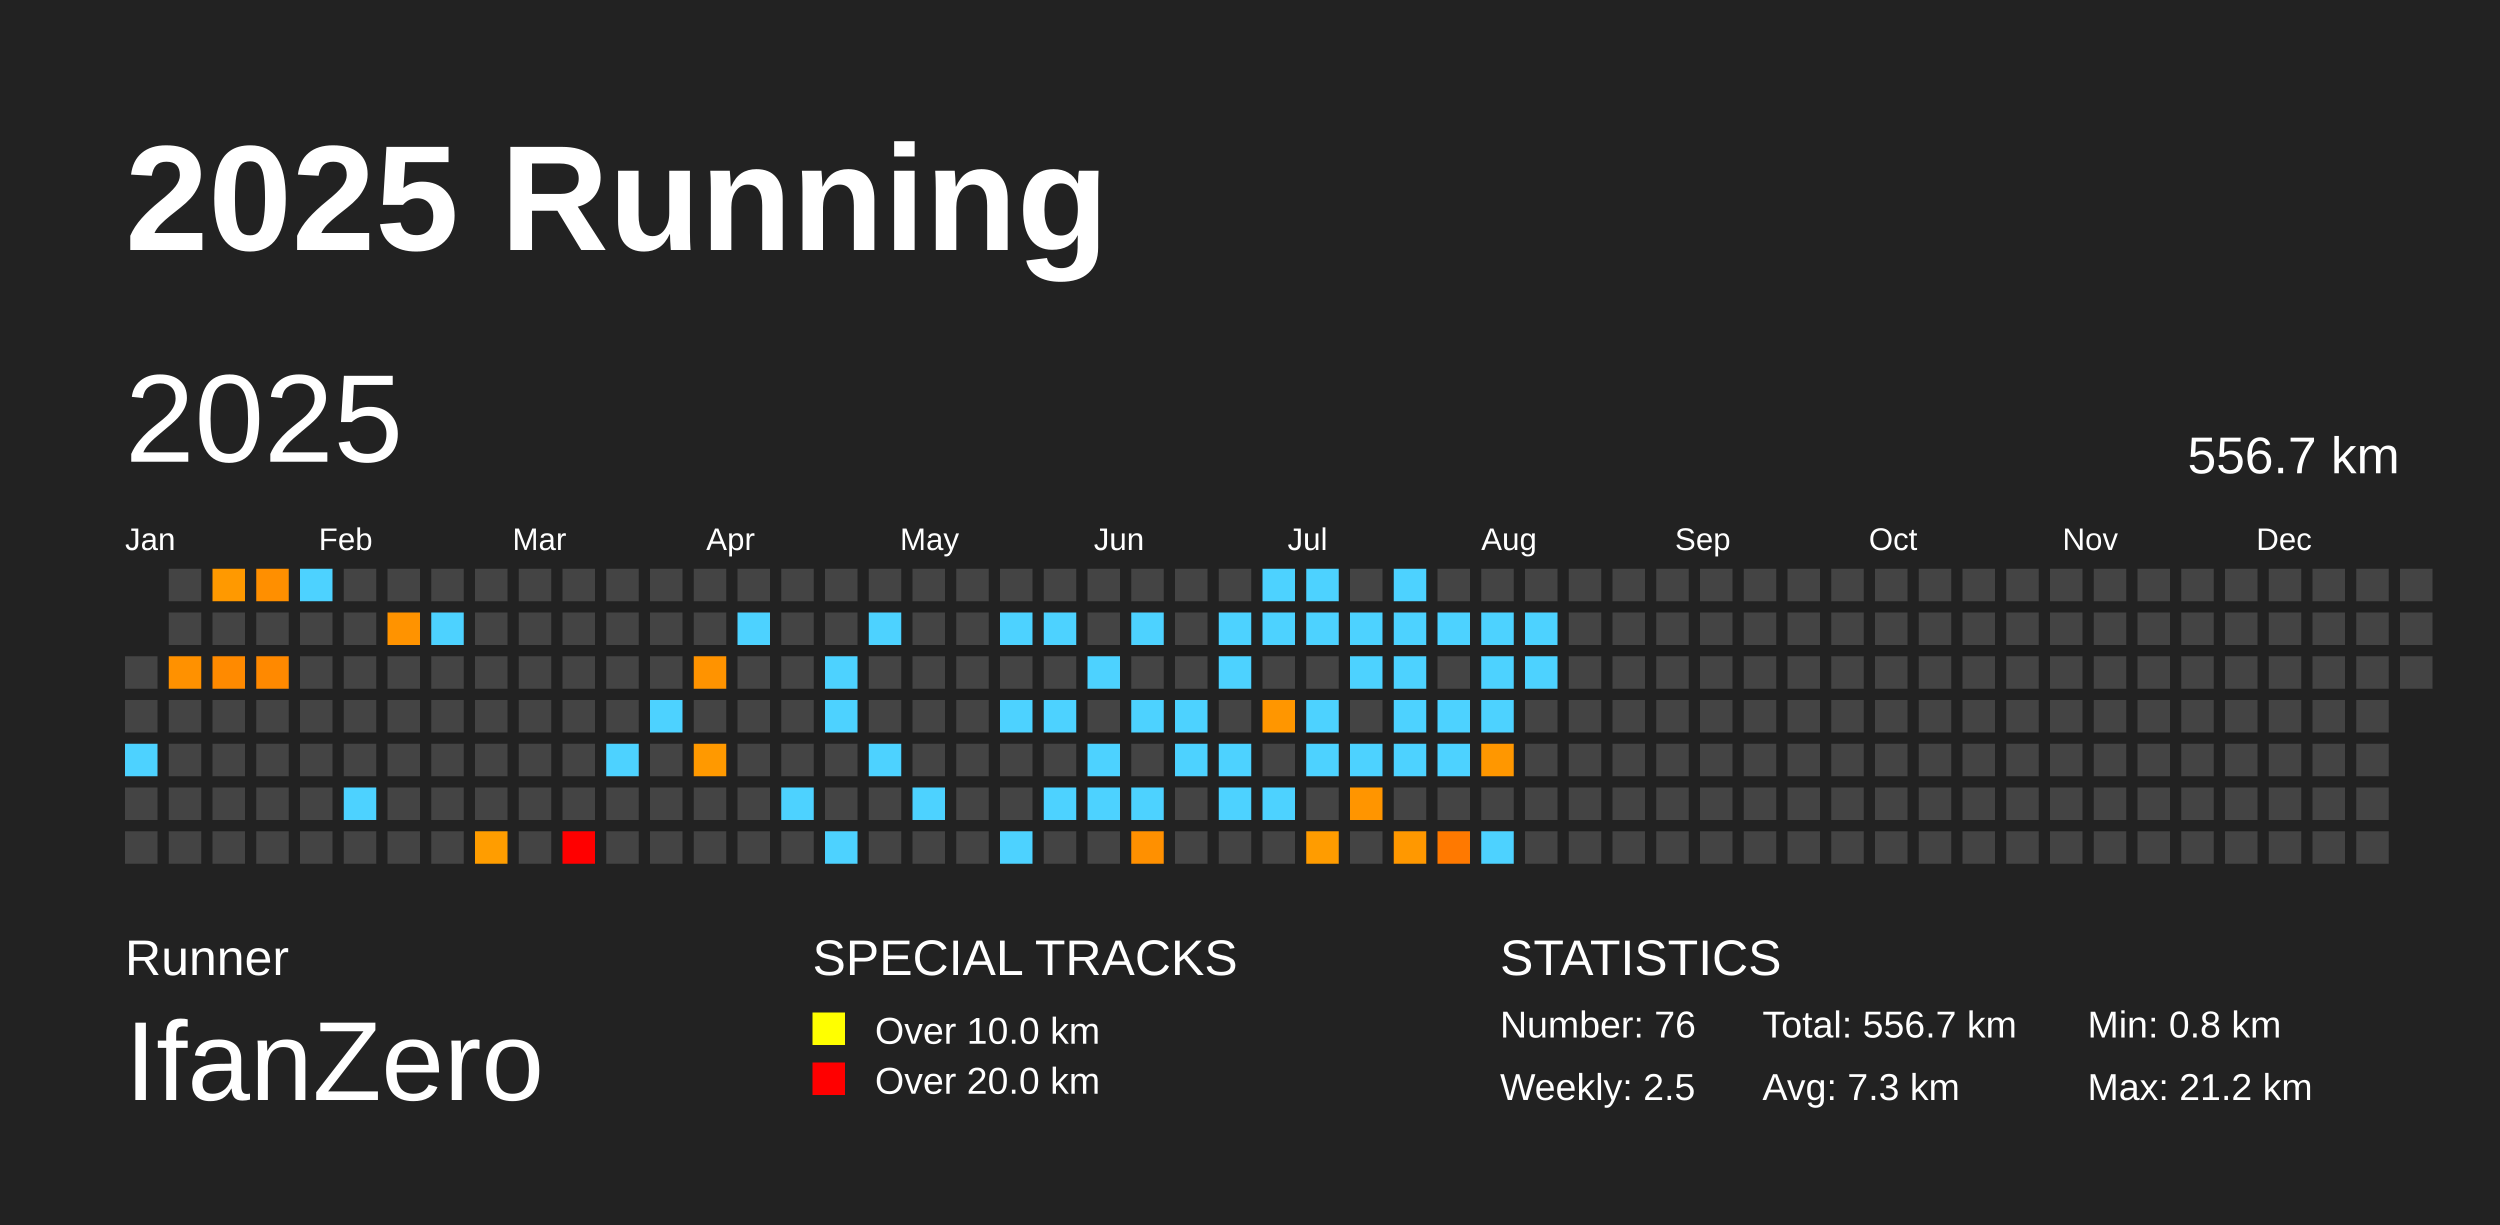
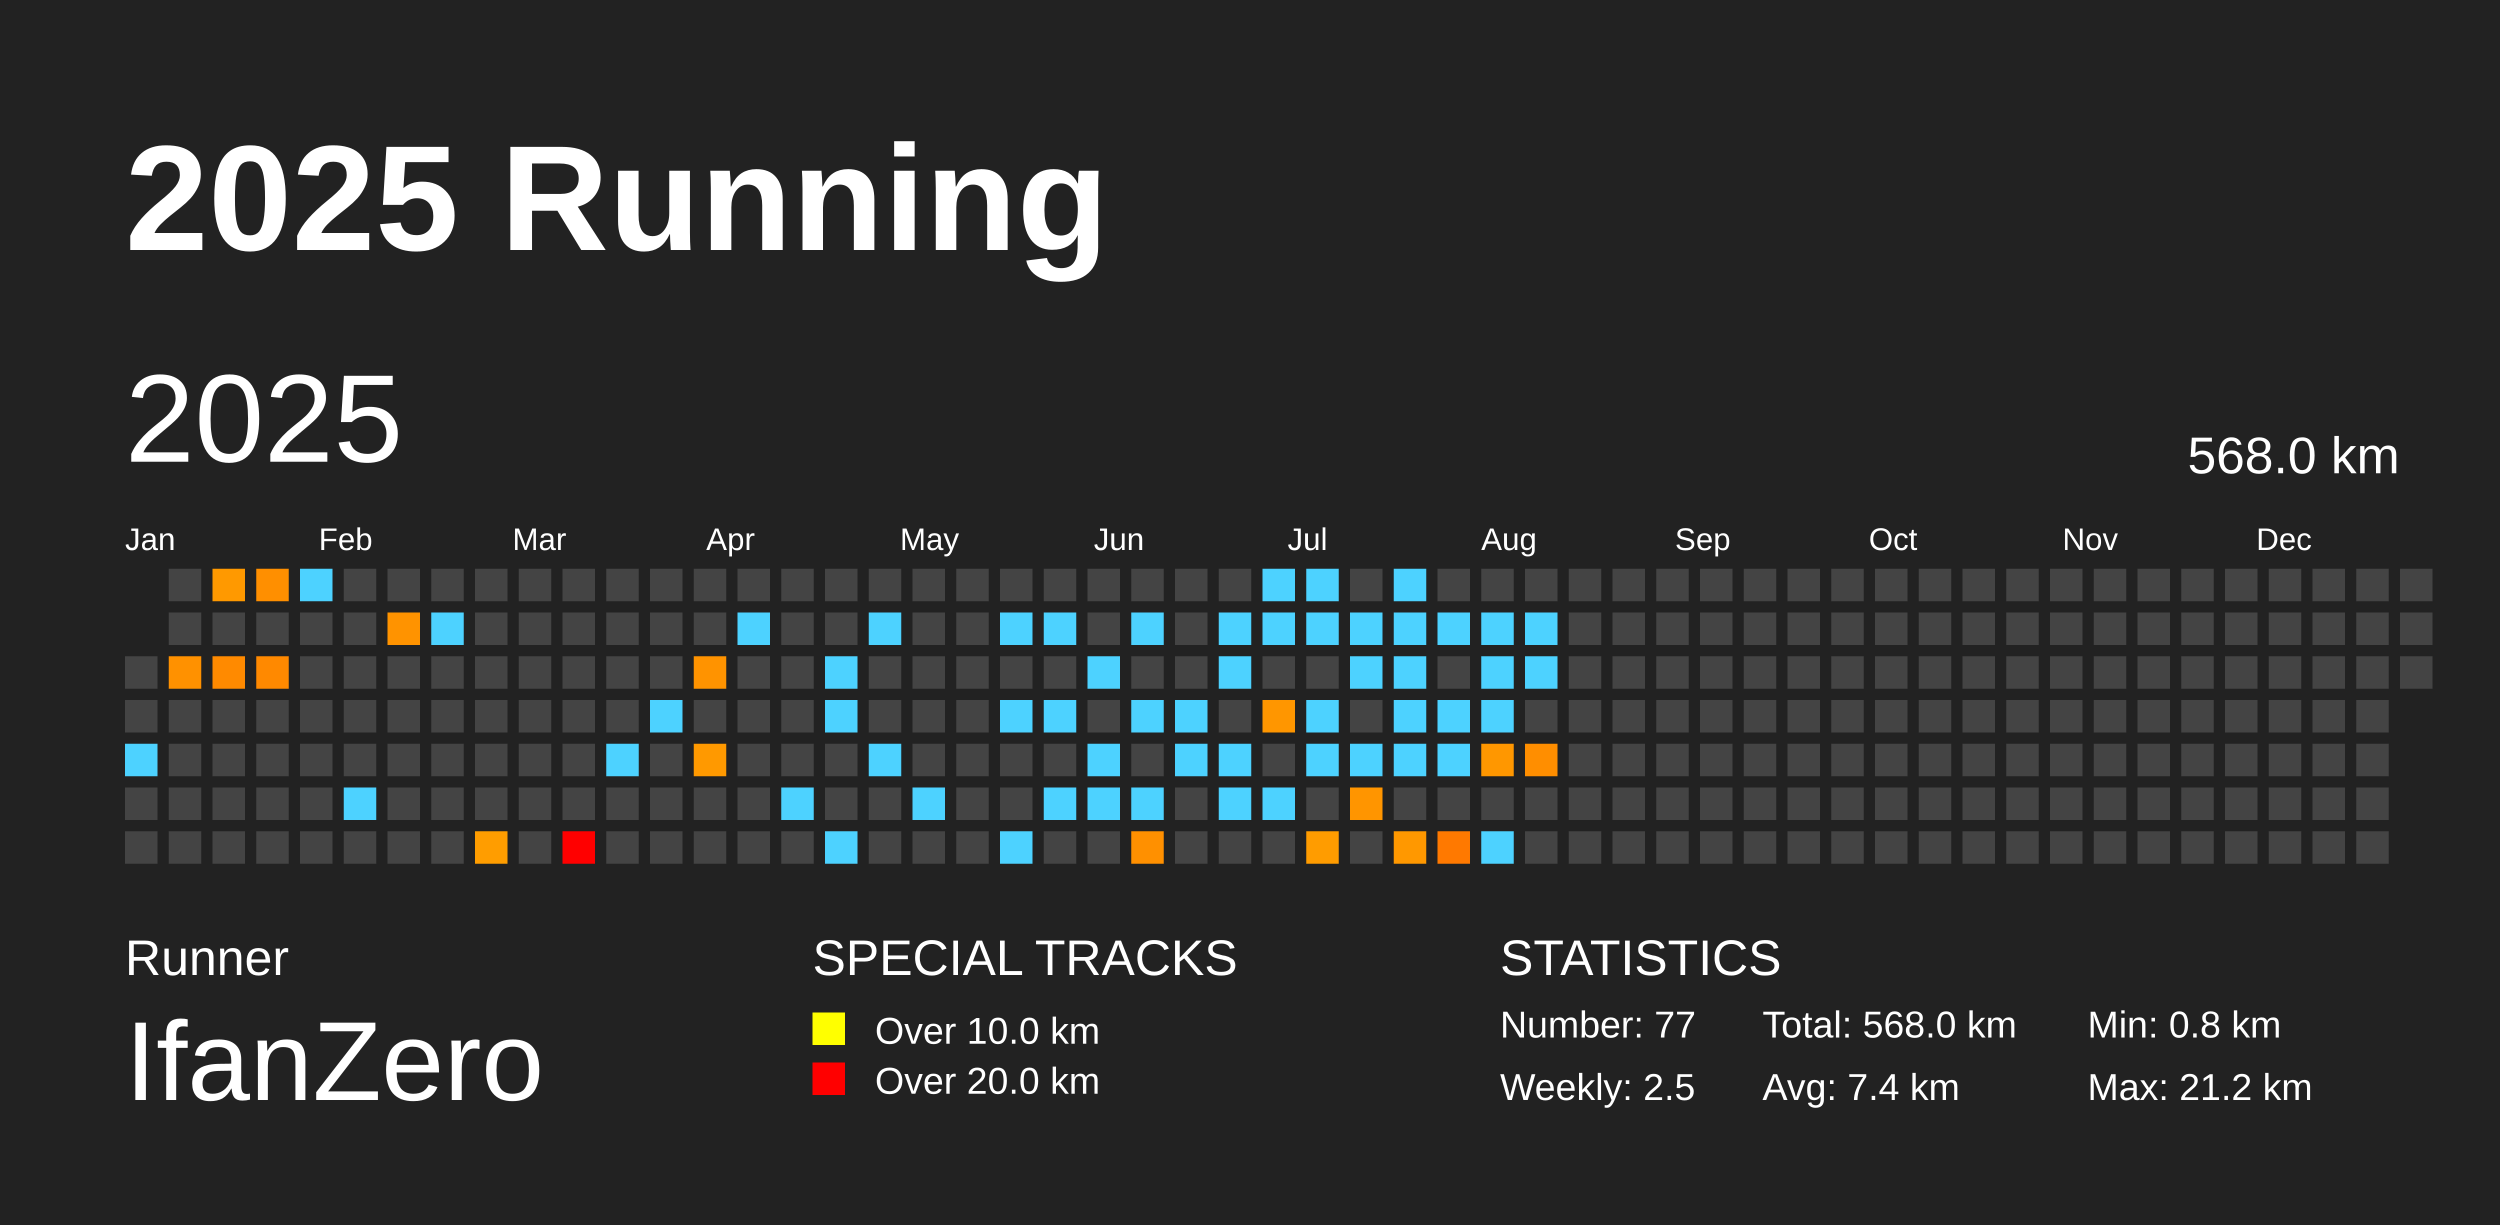
<svg xmlns="http://www.w3.org/2000/svg" baseProfile="full" height="98mm" version="1.1" viewBox="0,0,200,98" width="200mm">
  <defs />
  <rect fill="#222222" height="98" width="200" x="0" y="0" />
  <text fill="#FFFFFF" style="font-size:12px; font-family:Arial; font-weight:bold;" x="10" y="20">2025 Running</text>
  <text fill="#FFFFFF" style="font-size:4px; font-family:Arial" x="10" y="78">Runner</text>
  <text fill="#FFFFFF" style="font-size:9px; font-family:Arial" x="10" y="88">IfanZero</text>
  <text fill="#FFFFFF" style="font-size:4px; font-family:Arial" x="65" y="78">SPECIAL TRACKS</text>
  <rect fill="yellow" height="2.6" width="2.6" x="65" y="81" />
  <text fill="#FFFFFF" style="font-size:3px; font-family:Arial" x="70" y="83.5">Over 10.0 km</text>
  <rect fill="red" height="2.6" width="2.6" x="65" y="85" />
  <text fill="#FFFFFF" style="font-size:3px; font-family:Arial" x="70" y="87.5">Over 20.0 km</text>
  <text fill="#FFFFFF" style="font-size:4px; font-family:Arial" x="120" y="78">STATISTICS</text>
-   <text fill="#FFFFFF" style="font-size:3px; font-family:Arial" x="120" y="83">Number: 76</text>
+   <text fill="#FFFFFF" style="font-size:3px; font-family:Arial" x="120" y="83">Number: 77</text>
  <text fill="#FFFFFF" style="font-size:3px; font-family:Arial" x="120" y="88">Weekly: 2.5</text>
-   <text fill="#FFFFFF" style="font-size:3px; font-family:Arial" x="141" y="83">Total: 556.7 km</text>
-   <text fill="#FFFFFF" style="font-size:3px; font-family:Arial" x="141" y="88">Avg: 7.3 km</text>
+   <text fill="#FFFFFF" style="font-size:3px; font-family:Arial" x="141" y="83">Total: 568.0 km</text>
+   <text fill="#FFFFFF" style="font-size:3px; font-family:Arial" x="141" y="88">Avg: 7.4 km</text>
  <text fill="#FFFFFF" style="font-size:3px; font-family:Arial" x="167" y="83">Min: 0.8 km</text>
  <text fill="#FFFFFF" style="font-size:3px; font-family:Arial" x="167" y="88">Max: 21.2 km</text>
  <text dominant-baseline="hanging" fill="#FFFFFF" style="font-size:10.0px; font-family:Arial;" x="10" y="30">2025</text>
-   <text dominant-baseline="hanging" fill="#FFFFFF" style="font-size:4.125px; font-family:Arial;" x="175" y="35">556.7 km</text>
+   <text dominant-baseline="hanging" fill="#FFFFFF" style="font-size:4.125px; font-family:Arial;" x="175" y="35">568.0 km</text>
  <text fill="#FFFFFF" style="font-size:2.5px; font-family:Arial" x="10.0" y="44">Jan</text>
  <text fill="#FFFFFF" style="font-size:2.5px; font-family:Arial" x="25.5" y="44">Feb</text>
  <text fill="#FFFFFF" style="font-size:2.5px; font-family:Arial" x="41.0" y="44">Mar</text>
  <text fill="#FFFFFF" style="font-size:2.5px; font-family:Arial" x="56.5" y="44">Apr</text>
  <text fill="#FFFFFF" style="font-size:2.5px; font-family:Arial" x="72.0" y="44">May</text>
  <text fill="#FFFFFF" style="font-size:2.5px; font-family:Arial" x="87.5" y="44">Jun</text>
  <text fill="#FFFFFF" style="font-size:2.5px; font-family:Arial" x="103.0" y="44">Jul</text>
  <text fill="#FFFFFF" style="font-size:2.5px; font-family:Arial" x="118.5" y="44">Aug</text>
  <text fill="#FFFFFF" style="font-size:2.5px; font-family:Arial" x="134.0" y="44">Sep</text>
  <text fill="#FFFFFF" style="font-size:2.5px; font-family:Arial" x="149.5" y="44">Oct</text>
  <text fill="#FFFFFF" style="font-size:2.5px; font-family:Arial" x="165.0" y="44">Nov</text>
  <text fill="#FFFFFF" style="font-size:2.5px; font-family:Arial" x="180.5" y="44">Dec</text>
  <rect fill="#444444" height="2.6" width="2.6" x="10.0" y="52.5" />
  <rect fill="#444444" height="2.6" width="2.6" x="10.0" y="56.0" />
  <rect fill="#4dd2ff" height="2.6" width="2.6" x="10.0" y="59.5" />
  <rect fill="#444444" height="2.6" width="2.6" x="10.0" y="63.0" />
  <rect fill="#444444" height="2.6" width="2.6" x="10.0" y="66.5" />
  <rect fill="#444444" height="2.6" width="2.6" x="13.5" y="45.5" />
  <rect fill="#444444" height="2.6" width="2.6" x="13.5" y="49.0" />
  <rect fill="#ff9100" height="2.6" width="2.6" x="13.5" y="52.5" />
  <rect fill="#444444" height="2.6" width="2.6" x="13.5" y="56.0" />
  <rect fill="#444444" height="2.6" width="2.6" x="13.5" y="59.5" />
  <rect fill="#444444" height="2.6" width="2.6" x="13.5" y="63.0" />
  <rect fill="#444444" height="2.6" width="2.6" x="13.5" y="66.5" />
  <rect fill="#ff9900" height="2.6" width="2.6" x="17.0" y="45.5" />
  <rect fill="#444444" height="2.6" width="2.6" x="17.0" y="49.0" />
  <rect fill="#ff8a00" height="2.6" width="2.6" x="17.0" y="52.5" />
  <rect fill="#444444" height="2.6" width="2.6" x="17.0" y="56.0" />
  <rect fill="#444444" height="2.6" width="2.6" x="17.0" y="59.5" />
  <rect fill="#444444" height="2.6" width="2.6" x="17.0" y="63.0" />
  <rect fill="#444444" height="2.6" width="2.6" x="17.0" y="66.5" />
  <rect fill="#ff8f00" height="2.6" width="2.6" x="20.5" y="45.5" />
  <rect fill="#444444" height="2.6" width="2.6" x="20.5" y="49.0" />
  <rect fill="#ff8900" height="2.6" width="2.6" x="20.5" y="52.5" />
  <rect fill="#444444" height="2.6" width="2.6" x="20.5" y="56.0" />
  <rect fill="#444444" height="2.6" width="2.6" x="20.5" y="59.5" />
  <rect fill="#444444" height="2.6" width="2.6" x="20.5" y="63.0" />
  <rect fill="#444444" height="2.6" width="2.6" x="20.5" y="66.5" />
  <rect fill="#4dd2ff" height="2.6" width="2.6" x="24.0" y="45.5" />
  <rect fill="#444444" height="2.6" width="2.6" x="24.0" y="49.0" />
  <rect fill="#444444" height="2.6" width="2.6" x="24.0" y="52.5" />
  <rect fill="#444444" height="2.6" width="2.6" x="24.0" y="56.0" />
  <rect fill="#444444" height="2.6" width="2.6" x="24.0" y="59.5" />
  <rect fill="#444444" height="2.6" width="2.6" x="24.0" y="63.0" />
  <rect fill="#444444" height="2.6" width="2.6" x="24.0" y="66.5" />
  <rect fill="#444444" height="2.6" width="2.6" x="27.5" y="45.5" />
  <rect fill="#444444" height="2.6" width="2.6" x="27.5" y="49.0" />
  <rect fill="#444444" height="2.6" width="2.6" x="27.5" y="52.5" />
  <rect fill="#444444" height="2.6" width="2.6" x="27.5" y="56.0" />
  <rect fill="#444444" height="2.6" width="2.6" x="27.5" y="59.5" />
  <rect fill="#4dd2ff" height="2.6" width="2.6" x="27.5" y="63.0" />
  <rect fill="#444444" height="2.6" width="2.6" x="27.5" y="66.5" />
  <rect fill="#444444" height="2.6" width="2.6" x="31.0" y="45.5" />
  <rect fill="#ff9300" height="2.6" width="2.6" x="31.0" y="49.0" />
  <rect fill="#444444" height="2.6" width="2.6" x="31.0" y="52.5" />
  <rect fill="#444444" height="2.6" width="2.6" x="31.0" y="56.0" />
  <rect fill="#444444" height="2.6" width="2.6" x="31.0" y="59.5" />
  <rect fill="#444444" height="2.6" width="2.6" x="31.0" y="63.0" />
  <rect fill="#444444" height="2.6" width="2.6" x="31.0" y="66.5" />
  <rect fill="#444444" height="2.6" width="2.6" x="34.5" y="45.5" />
  <rect fill="#4dd2ff" height="2.6" width="2.6" x="34.5" y="49.0" />
  <rect fill="#444444" height="2.6" width="2.6" x="34.5" y="52.5" />
  <rect fill="#444444" height="2.6" width="2.6" x="34.5" y="56.0" />
  <rect fill="#444444" height="2.6" width="2.6" x="34.5" y="59.5" />
  <rect fill="#444444" height="2.6" width="2.6" x="34.5" y="63.0" />
  <rect fill="#444444" height="2.6" width="2.6" x="34.5" y="66.5" />
  <rect fill="#444444" height="2.6" width="2.6" x="38.0" y="45.5" />
  <rect fill="#444444" height="2.6" width="2.6" x="38.0" y="49.0" />
  <rect fill="#444444" height="2.6" width="2.6" x="38.0" y="52.5" />
  <rect fill="#444444" height="2.6" width="2.6" x="38.0" y="56.0" />
  <rect fill="#444444" height="2.6" width="2.6" x="38.0" y="59.5" />
  <rect fill="#444444" height="2.6" width="2.6" x="38.0" y="63.0" />
  <rect fill="#ff9d00" height="2.6" width="2.6" x="38.0" y="66.5" />
  <rect fill="#444444" height="2.6" width="2.6" x="41.5" y="45.5" />
  <rect fill="#444444" height="2.6" width="2.6" x="41.5" y="49.0" />
  <rect fill="#444444" height="2.6" width="2.6" x="41.5" y="52.5" />
  <rect fill="#444444" height="2.6" width="2.6" x="41.5" y="56.0" />
  <rect fill="#444444" height="2.6" width="2.6" x="41.5" y="59.5" />
  <rect fill="#444444" height="2.6" width="2.6" x="41.5" y="63.0" />
  <rect fill="#444444" height="2.6" width="2.6" x="41.5" y="66.5" />
  <rect fill="#444444" height="2.6" width="2.6" x="45.0" y="45.5" />
  <rect fill="#444444" height="2.6" width="2.6" x="45.0" y="49.0" />
  <rect fill="#444444" height="2.6" width="2.6" x="45.0" y="52.5" />
  <rect fill="#444444" height="2.6" width="2.6" x="45.0" y="56.0" />
  <rect fill="#444444" height="2.6" width="2.6" x="45.0" y="59.5" />
  <rect fill="#444444" height="2.6" width="2.6" x="45.0" y="63.0" />
  <rect fill="red" height="2.6" width="2.6" x="45.0" y="66.5" />
  <rect fill="#444444" height="2.6" width="2.6" x="48.5" y="45.5" />
  <rect fill="#444444" height="2.6" width="2.6" x="48.5" y="49.0" />
  <rect fill="#444444" height="2.6" width="2.6" x="48.5" y="52.5" />
  <rect fill="#444444" height="2.6" width="2.6" x="48.5" y="56.0" />
  <rect fill="#4dd2ff" height="2.6" width="2.6" x="48.5" y="59.5" />
  <rect fill="#444444" height="2.6" width="2.6" x="48.5" y="63.0" />
  <rect fill="#444444" height="2.6" width="2.6" x="48.5" y="66.5" />
  <rect fill="#444444" height="2.6" width="2.6" x="52.0" y="45.5" />
  <rect fill="#444444" height="2.6" width="2.6" x="52.0" y="49.0" />
  <rect fill="#444444" height="2.6" width="2.6" x="52.0" y="52.5" />
  <rect fill="#4dd2ff" height="2.6" width="2.6" x="52.0" y="56.0" />
  <rect fill="#444444" height="2.6" width="2.6" x="52.0" y="59.5" />
  <rect fill="#444444" height="2.6" width="2.6" x="52.0" y="63.0" />
  <rect fill="#444444" height="2.6" width="2.6" x="52.0" y="66.5" />
  <rect fill="#444444" height="2.6" width="2.6" x="55.5" y="45.5" />
  <rect fill="#444444" height="2.6" width="2.6" x="55.5" y="49.0" />
  <rect fill="#ff9300" height="2.6" width="2.6" x="55.5" y="52.5" />
  <rect fill="#444444" height="2.6" width="2.6" x="55.5" y="56.0" />
  <rect fill="#ff9900" height="2.6" width="2.6" x="55.5" y="59.5" />
  <rect fill="#444444" height="2.6" width="2.6" x="55.5" y="63.0" />
  <rect fill="#444444" height="2.6" width="2.6" x="55.5" y="66.5" />
  <rect fill="#444444" height="2.6" width="2.6" x="59.0" y="45.5" />
  <rect fill="#4dd2ff" height="2.6" width="2.6" x="59.0" y="49.0" />
  <rect fill="#444444" height="2.6" width="2.6" x="59.0" y="52.5" />
  <rect fill="#444444" height="2.6" width="2.6" x="59.0" y="56.0" />
  <rect fill="#444444" height="2.6" width="2.6" x="59.0" y="59.5" />
  <rect fill="#444444" height="2.6" width="2.6" x="59.0" y="63.0" />
  <rect fill="#444444" height="2.6" width="2.6" x="59.0" y="66.5" />
  <rect fill="#444444" height="2.6" width="2.6" x="62.5" y="45.5" />
  <rect fill="#444444" height="2.6" width="2.6" x="62.5" y="49.0" />
  <rect fill="#444444" height="2.6" width="2.6" x="62.5" y="52.5" />
  <rect fill="#444444" height="2.6" width="2.6" x="62.5" y="56.0" />
  <rect fill="#444444" height="2.6" width="2.6" x="62.5" y="59.5" />
  <rect fill="#4dd2ff" height="2.6" width="2.6" x="62.5" y="63.0" />
  <rect fill="#444444" height="2.6" width="2.6" x="62.5" y="66.5" />
  <rect fill="#444444" height="2.6" width="2.6" x="66.0" y="45.5" />
  <rect fill="#444444" height="2.6" width="2.6" x="66.0" y="49.0" />
  <rect fill="#4dd2ff" height="2.6" width="2.6" x="66.0" y="52.5" />
  <rect fill="#4dd2ff" height="2.6" width="2.6" x="66.0" y="56.0" />
  <rect fill="#444444" height="2.6" width="2.6" x="66.0" y="59.5" />
  <rect fill="#444444" height="2.6" width="2.6" x="66.0" y="63.0" />
  <rect fill="#4dd2ff" height="2.6" width="2.6" x="66.0" y="66.5" />
  <rect fill="#444444" height="2.6" width="2.6" x="69.5" y="45.5" />
  <rect fill="#4dd2ff" height="2.6" width="2.6" x="69.5" y="49.0" />
  <rect fill="#444444" height="2.6" width="2.6" x="69.5" y="52.5" />
  <rect fill="#444444" height="2.6" width="2.6" x="69.5" y="56.0" />
  <rect fill="#4dd2ff" height="2.6" width="2.6" x="69.5" y="59.5" />
  <rect fill="#444444" height="2.6" width="2.6" x="69.5" y="63.0" />
  <rect fill="#444444" height="2.6" width="2.6" x="69.5" y="66.5" />
  <rect fill="#444444" height="2.6" width="2.6" x="73.0" y="45.5" />
  <rect fill="#444444" height="2.6" width="2.6" x="73.0" y="49.0" />
  <rect fill="#444444" height="2.6" width="2.6" x="73.0" y="52.5" />
  <rect fill="#444444" height="2.6" width="2.6" x="73.0" y="56.0" />
  <rect fill="#444444" height="2.6" width="2.6" x="73.0" y="59.5" />
  <rect fill="#4dd2ff" height="2.6" width="2.6" x="73.0" y="63.0" />
  <rect fill="#444444" height="2.6" width="2.6" x="73.0" y="66.5" />
  <rect fill="#444444" height="2.6" width="2.6" x="76.5" y="45.5" />
  <rect fill="#444444" height="2.6" width="2.6" x="76.5" y="49.0" />
  <rect fill="#444444" height="2.6" width="2.6" x="76.5" y="52.5" />
  <rect fill="#444444" height="2.6" width="2.6" x="76.5" y="56.0" />
  <rect fill="#444444" height="2.6" width="2.6" x="76.5" y="59.5" />
  <rect fill="#444444" height="2.6" width="2.6" x="76.5" y="63.0" />
  <rect fill="#444444" height="2.6" width="2.6" x="76.5" y="66.5" />
  <rect fill="#444444" height="2.6" width="2.6" x="80.0" y="45.5" />
  <rect fill="#4dd2ff" height="2.6" width="2.6" x="80.0" y="49.0" />
  <rect fill="#444444" height="2.6" width="2.6" x="80.0" y="52.5" />
  <rect fill="#4dd2ff" height="2.6" width="2.6" x="80.0" y="56.0" />
  <rect fill="#444444" height="2.6" width="2.6" x="80.0" y="59.5" />
  <rect fill="#444444" height="2.6" width="2.6" x="80.0" y="63.0" />
  <rect fill="#4dd2ff" height="2.6" width="2.6" x="80.0" y="66.5" />
  <rect fill="#444444" height="2.6" width="2.6" x="83.5" y="45.5" />
  <rect fill="#4dd2ff" height="2.6" width="2.6" x="83.5" y="49.0" />
  <rect fill="#444444" height="2.6" width="2.6" x="83.5" y="52.5" />
  <rect fill="#4dd2ff" height="2.6" width="2.6" x="83.5" y="56.0" />
  <rect fill="#444444" height="2.6" width="2.6" x="83.5" y="59.5" />
  <rect fill="#4dd2ff" height="2.6" width="2.6" x="83.5" y="63.0" />
  <rect fill="#444444" height="2.6" width="2.6" x="83.5" y="66.5" />
  <rect fill="#444444" height="2.6" width="2.6" x="87.0" y="45.5" />
  <rect fill="#444444" height="2.6" width="2.6" x="87.0" y="49.0" />
  <rect fill="#4dd2ff" height="2.6" width="2.6" x="87.0" y="52.5" />
  <rect fill="#444444" height="2.6" width="2.6" x="87.0" y="56.0" />
  <rect fill="#4dd2ff" height="2.6" width="2.6" x="87.0" y="59.5" />
  <rect fill="#4dd2ff" height="2.6" width="2.6" x="87.0" y="63.0" />
  <rect fill="#444444" height="2.6" width="2.6" x="87.0" y="66.5" />
  <rect fill="#444444" height="2.6" width="2.6" x="90.5" y="45.5" />
  <rect fill="#4dd2ff" height="2.6" width="2.6" x="90.5" y="49.0" />
  <rect fill="#444444" height="2.6" width="2.6" x="90.5" y="52.5" />
  <rect fill="#4dd2ff" height="2.6" width="2.6" x="90.5" y="56.0" />
  <rect fill="#444444" height="2.6" width="2.6" x="90.5" y="59.5" />
  <rect fill="#4dd2ff" height="2.6" width="2.6" x="90.5" y="63.0" />
  <rect fill="#ff9000" height="2.6" width="2.6" x="90.5" y="66.5" />
  <rect fill="#444444" height="2.6" width="2.6" x="94.0" y="45.5" />
  <rect fill="#444444" height="2.6" width="2.6" x="94.0" y="49.0" />
  <rect fill="#444444" height="2.6" width="2.6" x="94.0" y="52.5" />
  <rect fill="#4dd2ff" height="2.6" width="2.6" x="94.0" y="56.0" />
  <rect fill="#4dd2ff" height="2.6" width="2.6" x="94.0" y="59.5" />
  <rect fill="#444444" height="2.6" width="2.6" x="94.0" y="63.0" />
  <rect fill="#444444" height="2.6" width="2.6" x="94.0" y="66.5" />
  <rect fill="#444444" height="2.6" width="2.6" x="97.5" y="45.5" />
  <rect fill="#4dd2ff" height="2.6" width="2.6" x="97.5" y="49.0" />
  <rect fill="#4dd2ff" height="2.6" width="2.6" x="97.5" y="52.5" />
  <rect fill="#444444" height="2.6" width="2.6" x="97.5" y="56.0" />
  <rect fill="#4dd2ff" height="2.6" width="2.6" x="97.5" y="59.5" />
  <rect fill="#4dd2ff" height="2.6" width="2.6" x="97.5" y="63.0" />
  <rect fill="#444444" height="2.6" width="2.6" x="97.5" y="66.5" />
  <rect fill="#4dd2ff" height="2.6" width="2.6" x="101.0" y="45.5" />
  <rect fill="#4dd2ff" height="2.6" width="2.6" x="101.0" y="49.0" />
  <rect fill="#444444" height="2.6" width="2.6" x="101.0" y="52.5" />
  <rect fill="#ff9600" height="2.6" width="2.6" x="101.0" y="56.0" />
  <rect fill="#444444" height="2.6" width="2.6" x="101.0" y="59.5" />
  <rect fill="#4dd2ff" height="2.6" width="2.6" x="101.0" y="63.0" />
  <rect fill="#444444" height="2.6" width="2.6" x="101.0" y="66.5" />
  <rect fill="#4dd2ff" height="2.6" width="2.6" x="104.5" y="45.5" />
  <rect fill="#4dd2ff" height="2.6" width="2.6" x="104.5" y="49.0" />
  <rect fill="#444444" height="2.6" width="2.6" x="104.5" y="52.5" />
  <rect fill="#4dd2ff" height="2.6" width="2.6" x="104.5" y="56.0" />
  <rect fill="#4dd2ff" height="2.6" width="2.6" x="104.5" y="59.5" />
  <rect fill="#444444" height="2.6" width="2.6" x="104.5" y="63.0" />
  <rect fill="#ff9c00" height="2.6" width="2.6" x="104.5" y="66.5" />
  <rect fill="#444444" height="2.6" width="2.6" x="108.0" y="45.5" />
  <rect fill="#4dd2ff" height="2.6" width="2.6" x="108.0" y="49.0" />
  <rect fill="#4dd2ff" height="2.6" width="2.6" x="108.0" y="52.5" />
  <rect fill="#444444" height="2.6" width="2.6" x="108.0" y="56.0" />
  <rect fill="#4dd2ff" height="2.6" width="2.6" x="108.0" y="59.5" />
  <rect fill="#ff9500" height="2.6" width="2.6" x="108.0" y="63.0" />
  <rect fill="#444444" height="2.6" width="2.6" x="108.0" y="66.5" />
  <rect fill="#4dd2ff" height="2.6" width="2.6" x="111.5" y="45.5" />
  <rect fill="#4dd2ff" height="2.6" width="2.6" x="111.5" y="49.0" />
  <rect fill="#4dd2ff" height="2.6" width="2.6" x="111.5" y="52.5" />
  <rect fill="#4dd2ff" height="2.6" width="2.6" x="111.5" y="56.0" />
  <rect fill="#4dd2ff" height="2.6" width="2.6" x="111.5" y="59.5" />
  <rect fill="#444444" height="2.6" width="2.6" x="111.5" y="63.0" />
  <rect fill="#ff9800" height="2.6" width="2.6" x="111.5" y="66.5" />
  <rect fill="#444444" height="2.6" width="2.6" x="115.0" y="45.5" />
  <rect fill="#4dd2ff" height="2.6" width="2.6" x="115.0" y="49.0" />
  <rect fill="#444444" height="2.6" width="2.6" x="115.0" y="52.5" />
  <rect fill="#4dd2ff" height="2.6" width="2.6" x="115.0" y="56.0" />
  <rect fill="#4dd2ff" height="2.6" width="2.6" x="115.0" y="59.5" />
  <rect fill="#444444" height="2.6" width="2.6" x="115.0" y="63.0" />
  <rect fill="#ff7900" height="2.6" width="2.6" x="115.0" y="66.5" />
  <rect fill="#444444" height="2.6" width="2.6" x="118.5" y="45.5" />
  <rect fill="#4dd2ff" height="2.6" width="2.6" x="118.5" y="49.0" />
  <rect fill="#4dd2ff" height="2.6" width="2.6" x="118.5" y="52.5" />
  <rect fill="#4dd2ff" height="2.6" width="2.6" x="118.5" y="56.0" />
  <rect fill="#ff9700" height="2.6" width="2.6" x="118.5" y="59.5" />
  <rect fill="#444444" height="2.6" width="2.6" x="118.5" y="63.0" />
  <rect fill="#4dd2ff" height="2.6" width="2.6" x="118.5" y="66.5" />
  <rect fill="#444444" height="2.6" width="2.6" x="122.0" y="45.5" />
  <rect fill="#4dd2ff" height="2.6" width="2.6" x="122.0" y="49.0" />
  <rect fill="#4dd2ff" height="2.6" width="2.6" x="122.0" y="52.5" />
  <rect fill="#444444" height="2.6" width="2.6" x="122.0" y="56.0" />
-   <rect fill="#444444" height="2.6" width="2.6" x="122.0" y="59.5" />
+   <rect fill="#ff8e00" height="2.6" width="2.6" x="122.0" y="59.5" />
  <rect fill="#444444" height="2.6" width="2.6" x="122.0" y="63.0" />
  <rect fill="#444444" height="2.6" width="2.6" x="122.0" y="66.5" />
  <rect fill="#444444" height="2.6" width="2.6" x="125.5" y="45.5" />
  <rect fill="#444444" height="2.6" width="2.6" x="125.5" y="49.0" />
  <rect fill="#444444" height="2.6" width="2.6" x="125.5" y="52.5" />
  <rect fill="#444444" height="2.6" width="2.6" x="125.5" y="56.0" />
  <rect fill="#444444" height="2.6" width="2.6" x="125.5" y="59.5" />
  <rect fill="#444444" height="2.6" width="2.6" x="125.5" y="63.0" />
  <rect fill="#444444" height="2.6" width="2.6" x="125.5" y="66.5" />
  <rect fill="#444444" height="2.6" width="2.6" x="129.0" y="45.5" />
  <rect fill="#444444" height="2.6" width="2.6" x="129.0" y="49.0" />
  <rect fill="#444444" height="2.6" width="2.6" x="129.0" y="52.5" />
  <rect fill="#444444" height="2.6" width="2.6" x="129.0" y="56.0" />
  <rect fill="#444444" height="2.6" width="2.6" x="129.0" y="59.5" />
  <rect fill="#444444" height="2.6" width="2.6" x="129.0" y="63.0" />
  <rect fill="#444444" height="2.6" width="2.6" x="129.0" y="66.5" />
  <rect fill="#444444" height="2.6" width="2.6" x="132.5" y="45.5" />
  <rect fill="#444444" height="2.6" width="2.6" x="132.5" y="49.0" />
  <rect fill="#444444" height="2.6" width="2.6" x="132.5" y="52.5" />
  <rect fill="#444444" height="2.6" width="2.6" x="132.5" y="56.0" />
  <rect fill="#444444" height="2.6" width="2.6" x="132.5" y="59.5" />
  <rect fill="#444444" height="2.6" width="2.6" x="132.5" y="63.0" />
  <rect fill="#444444" height="2.6" width="2.6" x="132.5" y="66.5" />
  <rect fill="#444444" height="2.6" width="2.6" x="136.0" y="45.5" />
  <rect fill="#444444" height="2.6" width="2.6" x="136.0" y="49.0" />
  <rect fill="#444444" height="2.6" width="2.6" x="136.0" y="52.5" />
  <rect fill="#444444" height="2.6" width="2.6" x="136.0" y="56.0" />
  <rect fill="#444444" height="2.6" width="2.6" x="136.0" y="59.5" />
  <rect fill="#444444" height="2.6" width="2.6" x="136.0" y="63.0" />
  <rect fill="#444444" height="2.6" width="2.6" x="136.0" y="66.5" />
  <rect fill="#444444" height="2.6" width="2.6" x="139.5" y="45.5" />
  <rect fill="#444444" height="2.6" width="2.6" x="139.5" y="49.0" />
  <rect fill="#444444" height="2.6" width="2.6" x="139.5" y="52.5" />
  <rect fill="#444444" height="2.6" width="2.6" x="139.5" y="56.0" />
  <rect fill="#444444" height="2.6" width="2.6" x="139.5" y="59.5" />
  <rect fill="#444444" height="2.6" width="2.6" x="139.5" y="63.0" />
  <rect fill="#444444" height="2.6" width="2.6" x="139.5" y="66.5" />
  <rect fill="#444444" height="2.6" width="2.6" x="143.0" y="45.5" />
  <rect fill="#444444" height="2.6" width="2.6" x="143.0" y="49.0" />
  <rect fill="#444444" height="2.6" width="2.6" x="143.0" y="52.5" />
  <rect fill="#444444" height="2.6" width="2.6" x="143.0" y="56.0" />
  <rect fill="#444444" height="2.6" width="2.6" x="143.0" y="59.5" />
  <rect fill="#444444" height="2.6" width="2.6" x="143.0" y="63.0" />
  <rect fill="#444444" height="2.6" width="2.6" x="143.0" y="66.5" />
  <rect fill="#444444" height="2.6" width="2.6" x="146.5" y="45.5" />
  <rect fill="#444444" height="2.6" width="2.6" x="146.5" y="49.0" />
  <rect fill="#444444" height="2.6" width="2.6" x="146.5" y="52.5" />
  <rect fill="#444444" height="2.6" width="2.6" x="146.5" y="56.0" />
  <rect fill="#444444" height="2.6" width="2.6" x="146.5" y="59.5" />
  <rect fill="#444444" height="2.6" width="2.6" x="146.5" y="63.0" />
  <rect fill="#444444" height="2.6" width="2.6" x="146.5" y="66.5" />
  <rect fill="#444444" height="2.6" width="2.6" x="150.0" y="45.5" />
  <rect fill="#444444" height="2.6" width="2.6" x="150.0" y="49.0" />
  <rect fill="#444444" height="2.6" width="2.6" x="150.0" y="52.5" />
  <rect fill="#444444" height="2.6" width="2.6" x="150.0" y="56.0" />
  <rect fill="#444444" height="2.6" width="2.6" x="150.0" y="59.5" />
  <rect fill="#444444" height="2.6" width="2.6" x="150.0" y="63.0" />
  <rect fill="#444444" height="2.6" width="2.6" x="150.0" y="66.5" />
  <rect fill="#444444" height="2.6" width="2.6" x="153.5" y="45.5" />
  <rect fill="#444444" height="2.6" width="2.6" x="153.5" y="49.0" />
  <rect fill="#444444" height="2.6" width="2.6" x="153.5" y="52.5" />
  <rect fill="#444444" height="2.6" width="2.6" x="153.5" y="56.0" />
  <rect fill="#444444" height="2.6" width="2.6" x="153.5" y="59.5" />
  <rect fill="#444444" height="2.6" width="2.6" x="153.5" y="63.0" />
  <rect fill="#444444" height="2.6" width="2.6" x="153.5" y="66.5" />
  <rect fill="#444444" height="2.6" width="2.6" x="157.0" y="45.5" />
  <rect fill="#444444" height="2.6" width="2.6" x="157.0" y="49.0" />
  <rect fill="#444444" height="2.6" width="2.6" x="157.0" y="52.5" />
  <rect fill="#444444" height="2.6" width="2.6" x="157.0" y="56.0" />
  <rect fill="#444444" height="2.6" width="2.6" x="157.0" y="59.5" />
  <rect fill="#444444" height="2.6" width="2.6" x="157.0" y="63.0" />
  <rect fill="#444444" height="2.6" width="2.6" x="157.0" y="66.5" />
  <rect fill="#444444" height="2.6" width="2.6" x="160.5" y="45.5" />
  <rect fill="#444444" height="2.6" width="2.6" x="160.5" y="49.0" />
  <rect fill="#444444" height="2.6" width="2.6" x="160.5" y="52.5" />
  <rect fill="#444444" height="2.6" width="2.6" x="160.5" y="56.0" />
  <rect fill="#444444" height="2.6" width="2.6" x="160.5" y="59.5" />
  <rect fill="#444444" height="2.6" width="2.6" x="160.5" y="63.0" />
  <rect fill="#444444" height="2.6" width="2.6" x="160.5" y="66.5" />
  <rect fill="#444444" height="2.6" width="2.6" x="164.0" y="45.5" />
  <rect fill="#444444" height="2.6" width="2.6" x="164.0" y="49.0" />
  <rect fill="#444444" height="2.6" width="2.6" x="164.0" y="52.5" />
  <rect fill="#444444" height="2.6" width="2.6" x="164.0" y="56.0" />
  <rect fill="#444444" height="2.6" width="2.6" x="164.0" y="59.5" />
  <rect fill="#444444" height="2.6" width="2.6" x="164.0" y="63.0" />
  <rect fill="#444444" height="2.6" width="2.6" x="164.0" y="66.5" />
  <rect fill="#444444" height="2.6" width="2.6" x="167.5" y="45.5" />
  <rect fill="#444444" height="2.6" width="2.6" x="167.5" y="49.0" />
  <rect fill="#444444" height="2.6" width="2.6" x="167.5" y="52.5" />
  <rect fill="#444444" height="2.6" width="2.6" x="167.5" y="56.0" />
  <rect fill="#444444" height="2.6" width="2.6" x="167.5" y="59.5" />
  <rect fill="#444444" height="2.6" width="2.6" x="167.5" y="63.0" />
  <rect fill="#444444" height="2.6" width="2.6" x="167.5" y="66.5" />
  <rect fill="#444444" height="2.6" width="2.6" x="171.0" y="45.5" />
  <rect fill="#444444" height="2.6" width="2.6" x="171.0" y="49.0" />
  <rect fill="#444444" height="2.6" width="2.6" x="171.0" y="52.5" />
  <rect fill="#444444" height="2.6" width="2.6" x="171.0" y="56.0" />
  <rect fill="#444444" height="2.6" width="2.6" x="171.0" y="59.5" />
  <rect fill="#444444" height="2.6" width="2.6" x="171.0" y="63.0" />
  <rect fill="#444444" height="2.6" width="2.6" x="171.0" y="66.5" />
  <rect fill="#444444" height="2.6" width="2.6" x="174.5" y="45.5" />
  <rect fill="#444444" height="2.6" width="2.6" x="174.5" y="49.0" />
  <rect fill="#444444" height="2.6" width="2.6" x="174.5" y="52.5" />
  <rect fill="#444444" height="2.6" width="2.6" x="174.5" y="56.0" />
  <rect fill="#444444" height="2.6" width="2.6" x="174.5" y="59.5" />
  <rect fill="#444444" height="2.6" width="2.6" x="174.5" y="63.0" />
  <rect fill="#444444" height="2.6" width="2.6" x="174.5" y="66.5" />
  <rect fill="#444444" height="2.6" width="2.6" x="178.0" y="45.5" />
  <rect fill="#444444" height="2.6" width="2.6" x="178.0" y="49.0" />
  <rect fill="#444444" height="2.6" width="2.6" x="178.0" y="52.5" />
  <rect fill="#444444" height="2.6" width="2.6" x="178.0" y="56.0" />
  <rect fill="#444444" height="2.6" width="2.6" x="178.0" y="59.5" />
  <rect fill="#444444" height="2.6" width="2.6" x="178.0" y="63.0" />
  <rect fill="#444444" height="2.6" width="2.6" x="178.0" y="66.5" />
  <rect fill="#444444" height="2.6" width="2.6" x="181.5" y="45.5" />
  <rect fill="#444444" height="2.6" width="2.6" x="181.5" y="49.0" />
  <rect fill="#444444" height="2.6" width="2.6" x="181.5" y="52.5" />
  <rect fill="#444444" height="2.6" width="2.6" x="181.5" y="56.0" />
  <rect fill="#444444" height="2.6" width="2.6" x="181.5" y="59.5" />
  <rect fill="#444444" height="2.6" width="2.6" x="181.5" y="63.0" />
  <rect fill="#444444" height="2.6" width="2.6" x="181.5" y="66.5" />
  <rect fill="#444444" height="2.6" width="2.6" x="185.0" y="45.5" />
  <rect fill="#444444" height="2.6" width="2.6" x="185.0" y="49.0" />
  <rect fill="#444444" height="2.6" width="2.6" x="185.0" y="52.5" />
  <rect fill="#444444" height="2.6" width="2.6" x="185.0" y="56.0" />
  <rect fill="#444444" height="2.6" width="2.6" x="185.0" y="59.5" />
  <rect fill="#444444" height="2.6" width="2.6" x="185.0" y="63.0" />
  <rect fill="#444444" height="2.6" width="2.6" x="185.0" y="66.5" />
  <rect fill="#444444" height="2.6" width="2.6" x="188.5" y="45.5" />
  <rect fill="#444444" height="2.6" width="2.6" x="188.5" y="49.0" />
  <rect fill="#444444" height="2.6" width="2.6" x="188.5" y="52.5" />
  <rect fill="#444444" height="2.6" width="2.6" x="188.5" y="56.0" />
  <rect fill="#444444" height="2.6" width="2.6" x="188.5" y="59.5" />
  <rect fill="#444444" height="2.6" width="2.6" x="188.5" y="63.0" />
  <rect fill="#444444" height="2.6" width="2.6" x="188.5" y="66.5" />
  <rect fill="#444444" height="2.6" width="2.6" x="192.0" y="45.5" />
  <rect fill="#444444" height="2.6" width="2.6" x="192.0" y="49.0" />
  <rect fill="#444444" height="2.6" width="2.6" x="192.0" y="52.5" />
</svg>
